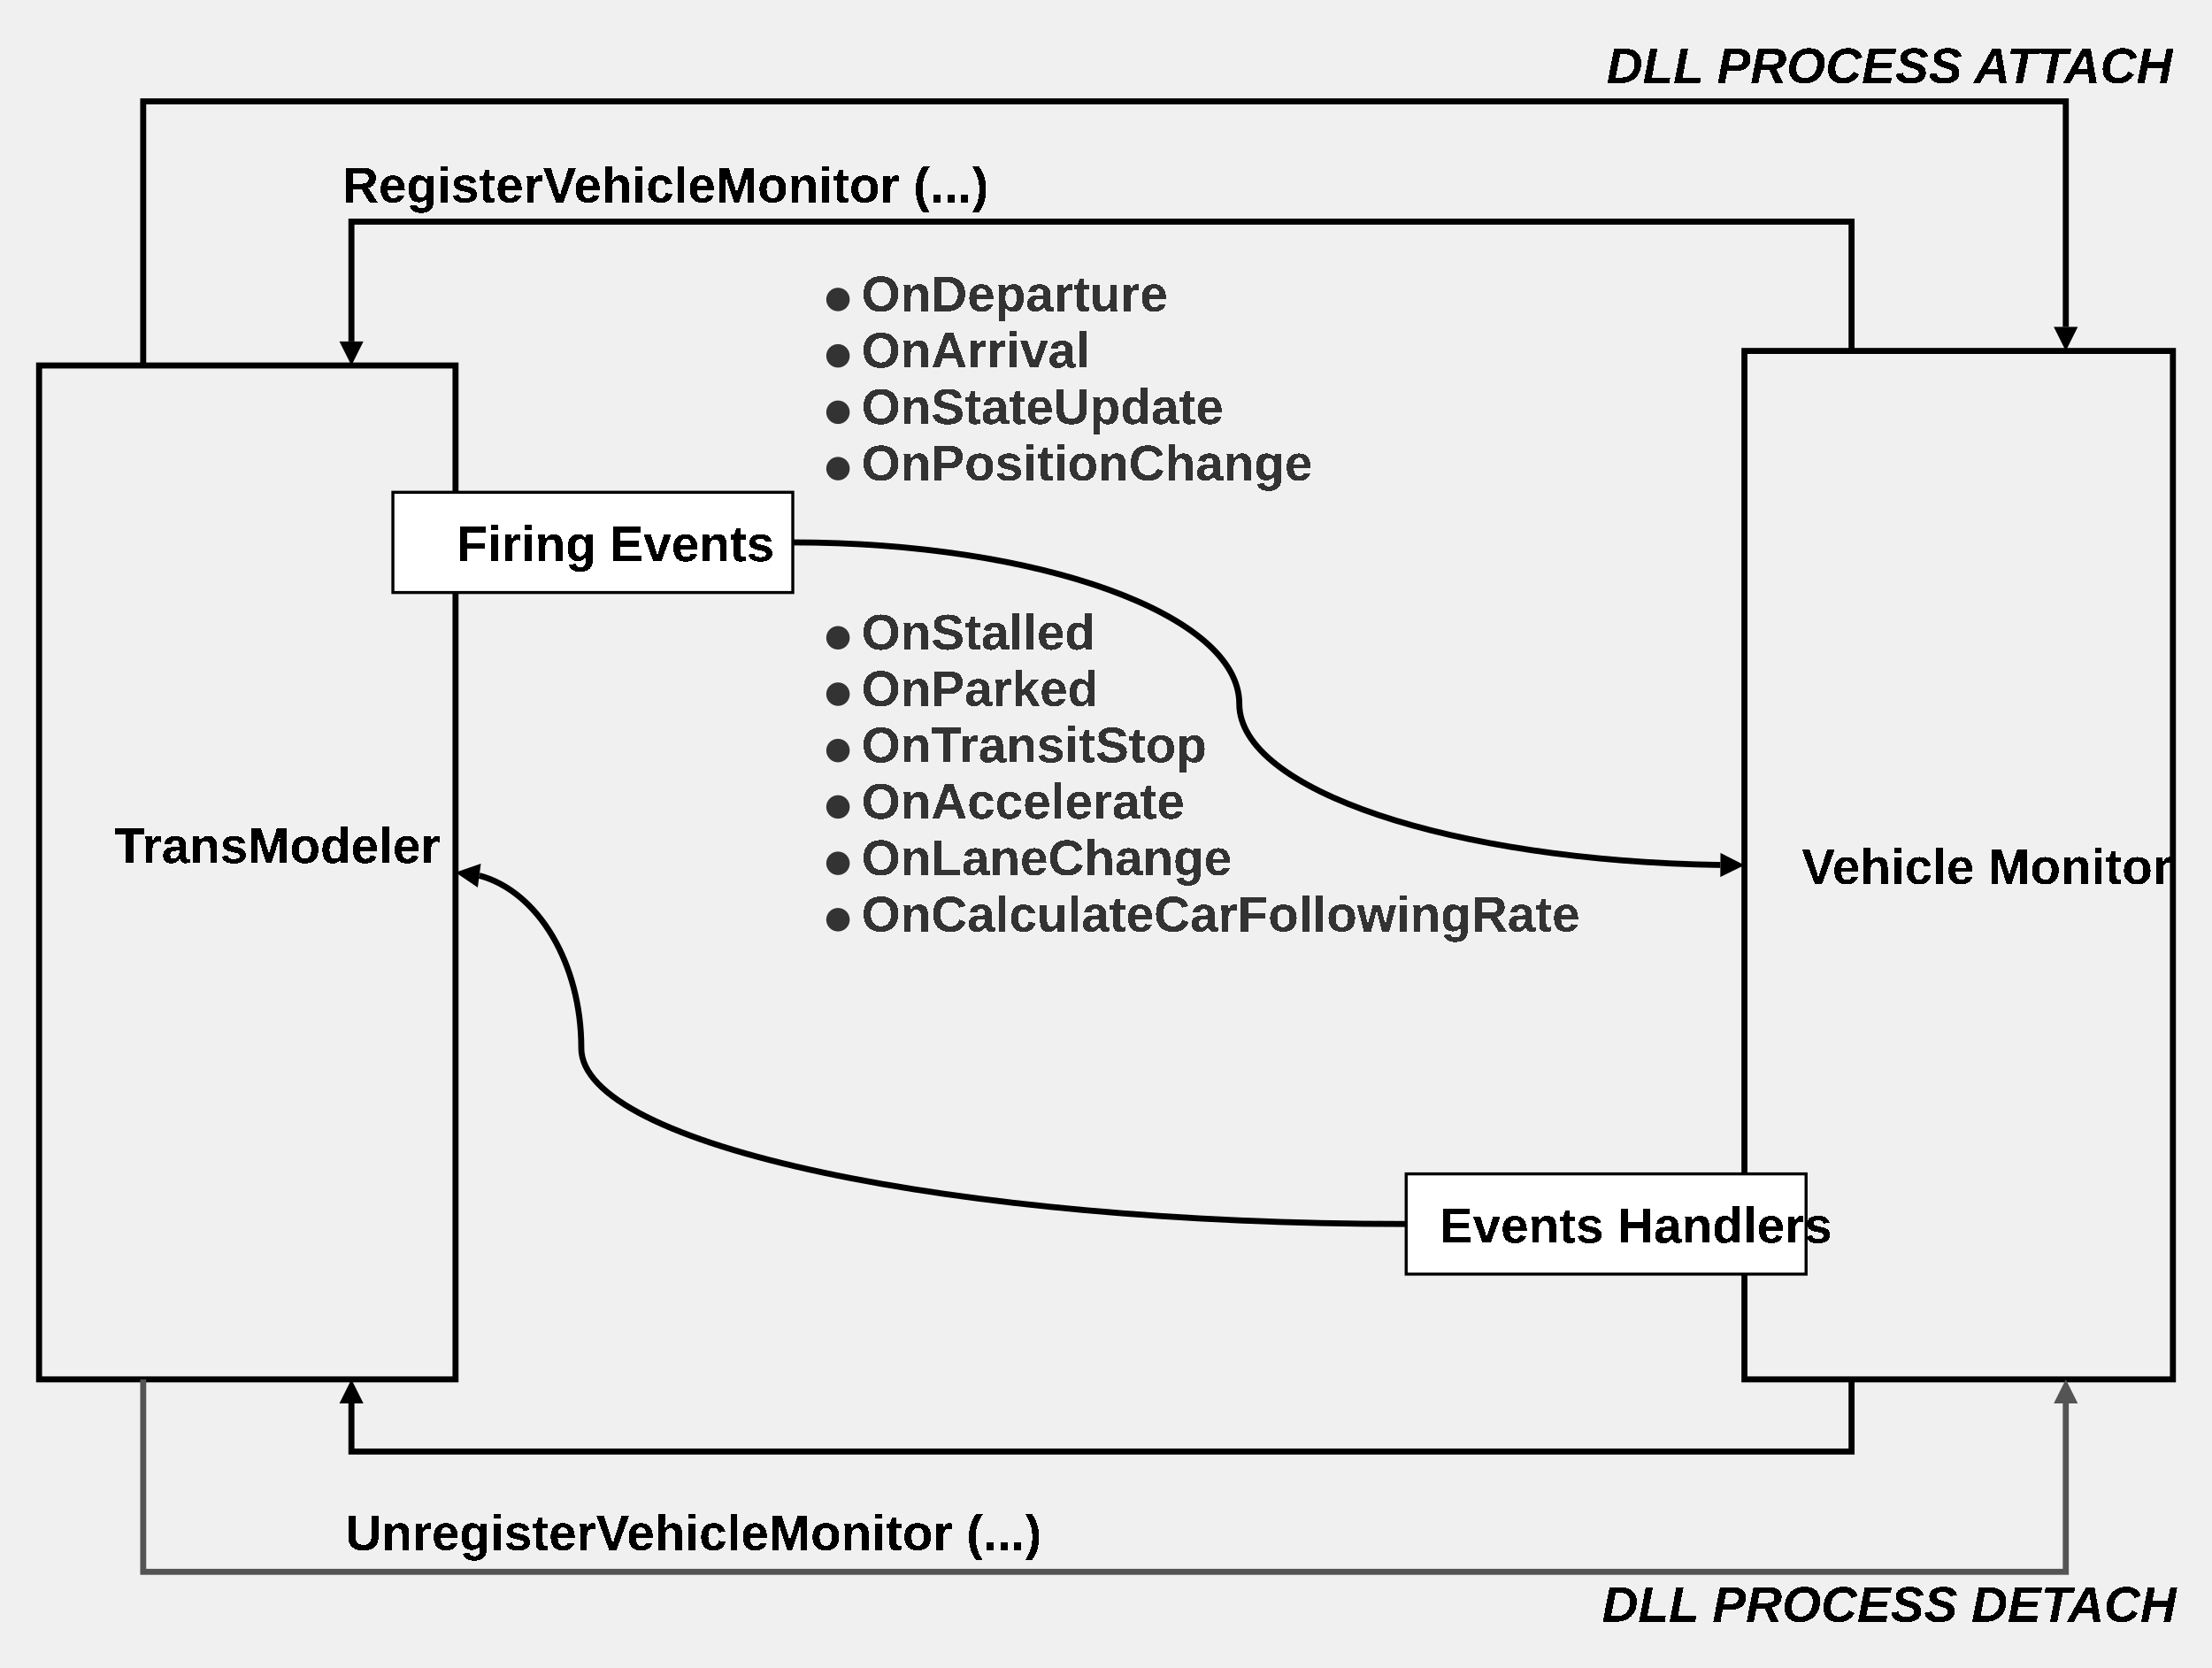
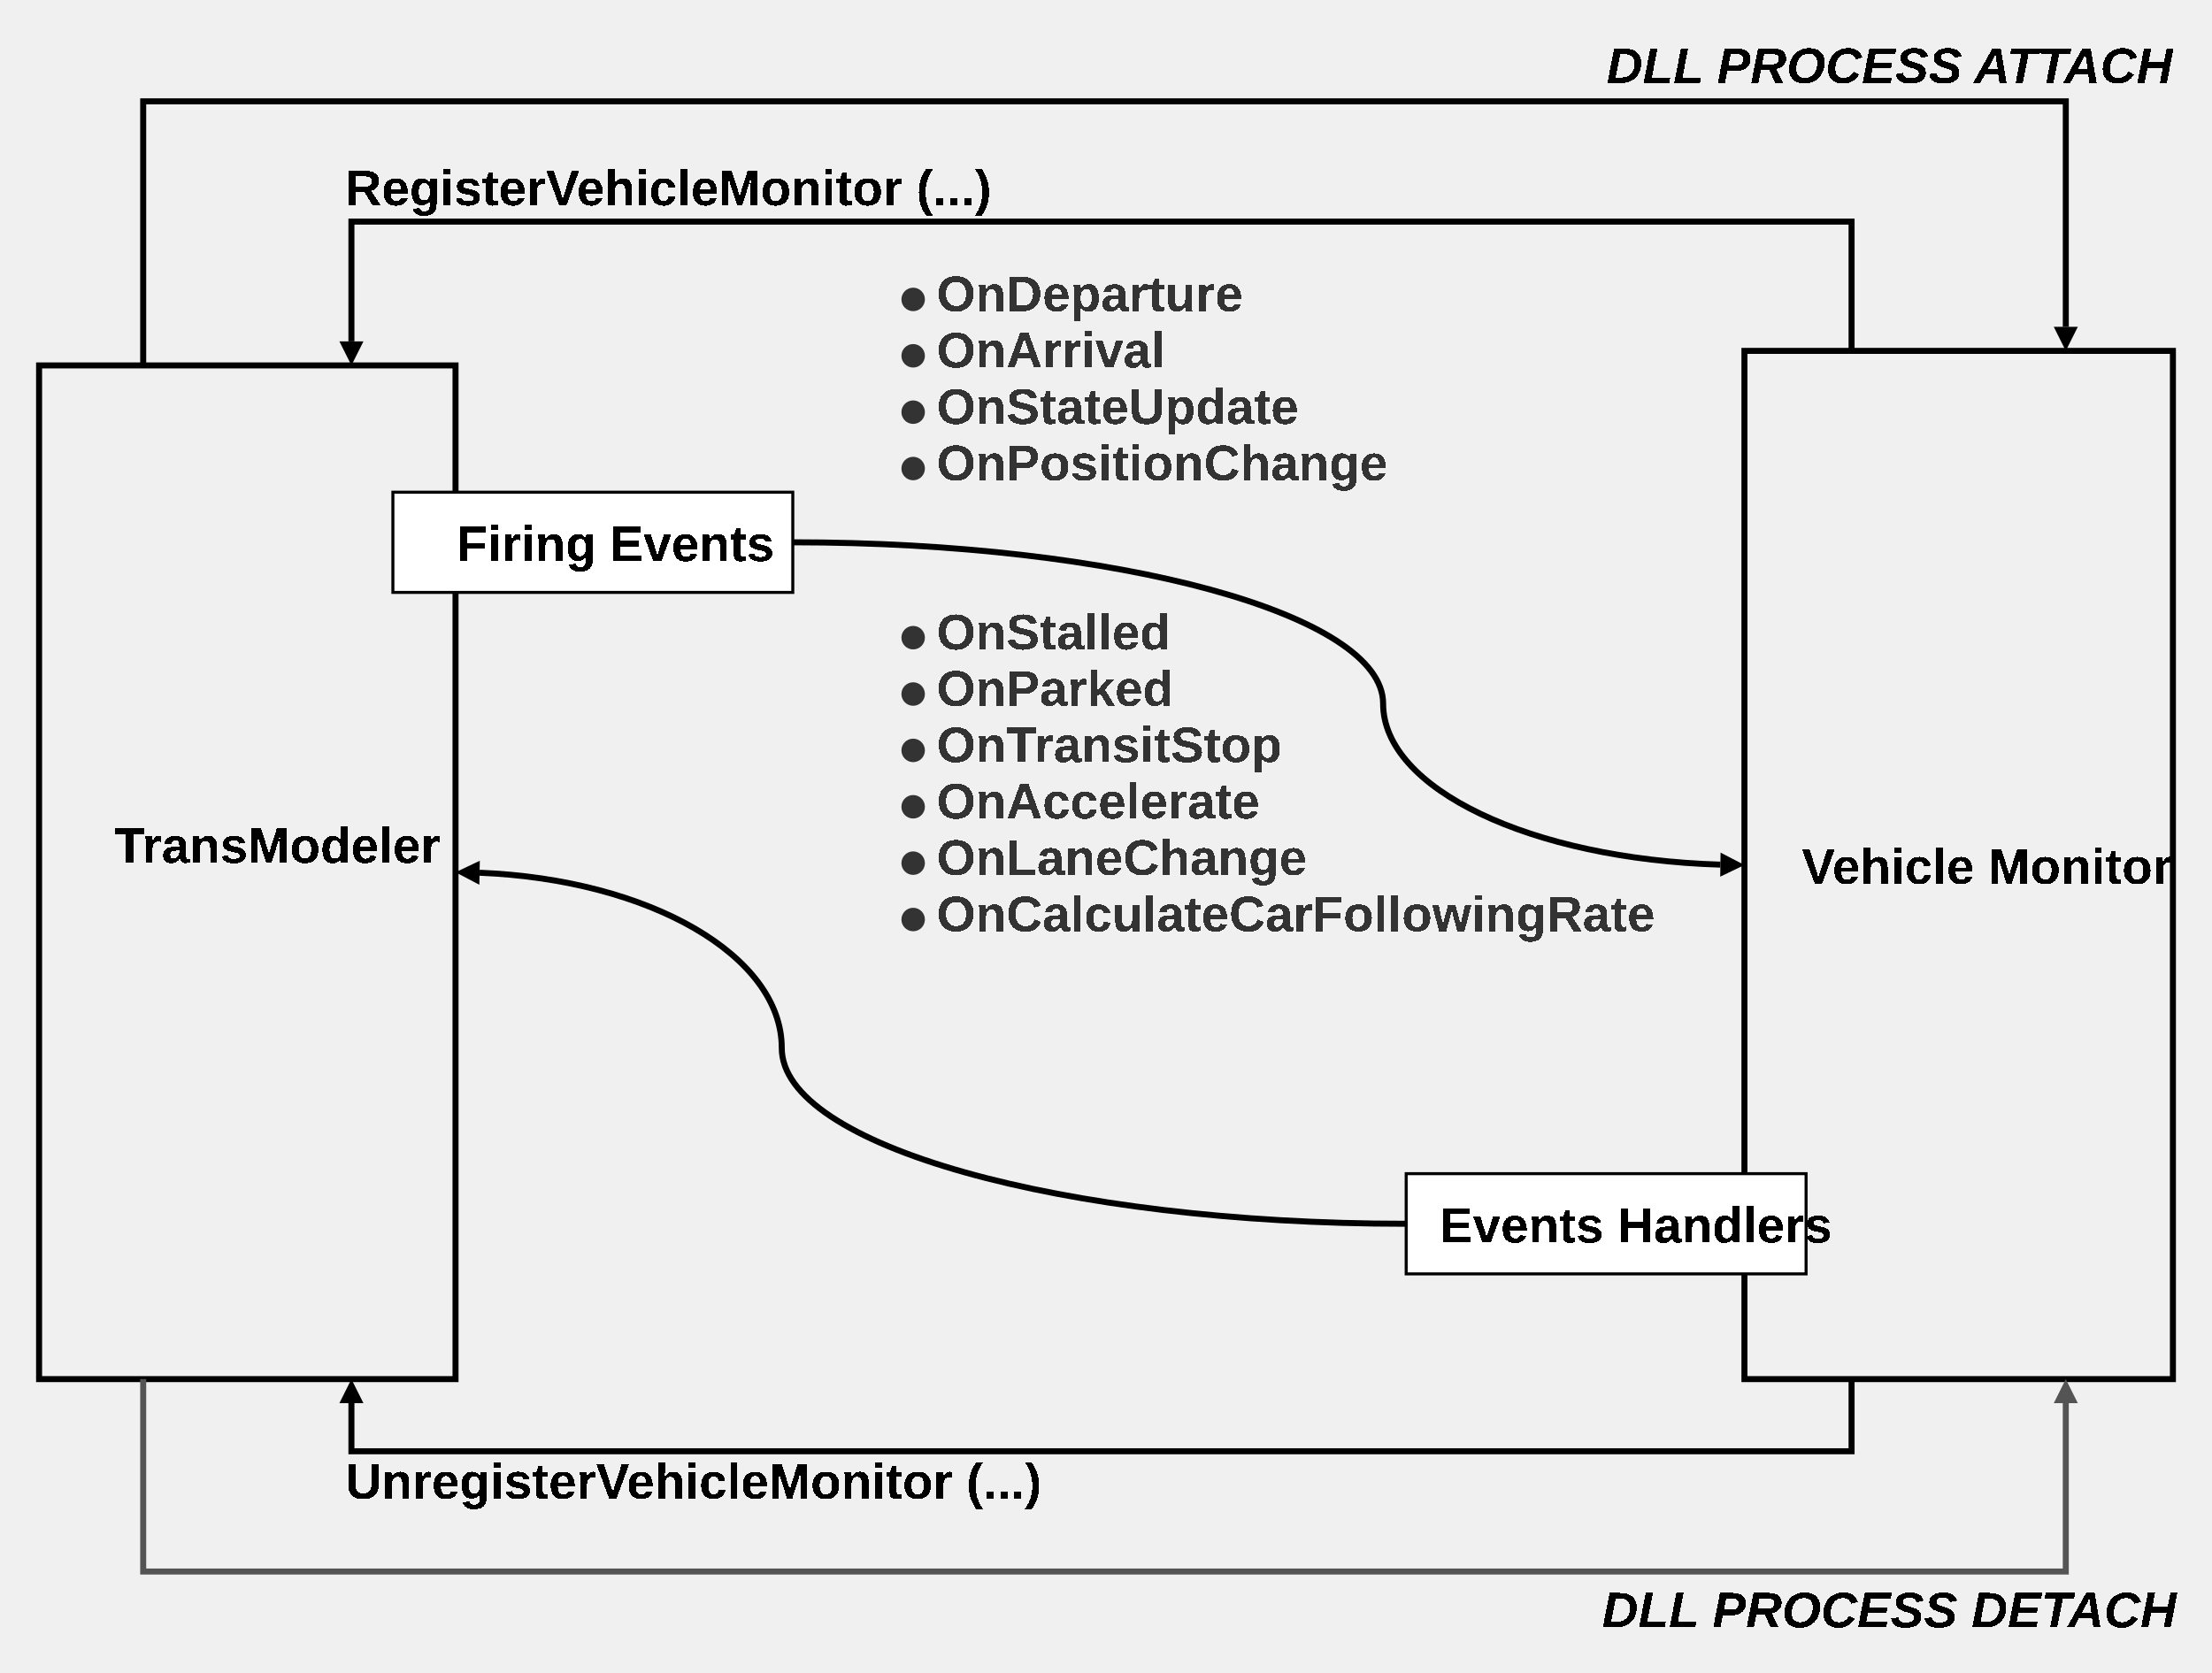
- <svg xmlns="http://www.w3.org/2000/svg" version="1.1" width="735.667" height="554.417" xlink="http://www.w3.org/1999/xlink" style="position:relative;overflow:hidden;" viewBox="148.333 -8.708 735.667 554.417">
+ <svg xmlns="http://www.w3.org/2000/svg" version="1.1" width="735.667" height="556.417" xlink="http://www.w3.org/1999/xlink" style="position:relative;overflow:hidden;" viewBox="148.333 -8.708 735.667 556.417">
  <defs />
  <g>
    <g width="138.5" height="337.167" transform="scale(1,1) translate(161.333,112.833)">
      <g stroke="#000000" stroke-opacity="1" stroke-width="2" stroke-dasharray="none" width="138.5" height="337.167" transform="scale(1,1) translate(0,0)" fill="none">
        <rect width="138.5" height="337.167" />
      </g>
      <g width="130.833" height="329.5" transform="scale(1,1) translate(3.833,3.833)">
        <text width="130.833" height="37.5" transform="scale(1,1) translate(0,146)" xml:space="preserve">
          <tspan xml:space="preserve" text-rendering="optimizeSpeed" font-size="16.667" font-weight="bold" font-style="normal" text-decoration="none" fill="#000000" opacity="1" x="21.17" text-anchor="start" y="15.625" textLength="88.493" style="font-family: Arial Narrow, Arial, Helvetica, sans-serif;">TransModeler</tspan>
        </text>
      </g>
    </g>
    <g width="133" height="33.333" transform="scale(1,1) translate(279,155)">
      <g stroke="#000000" stroke-opacity="1" stroke-width="1" stroke-dasharray="none" width="133" height="33.333" transform="scale(1,1) translate(0,0)" fill="#FFFFFF" fill-opacity="1">
        <rect width="133" height="33.333" />
      </g>
      <g width="132" height="32.333" transform="scale(1,1) translate(0.5,0.5)">
        <text width="132" height="18.75" transform="scale(1,1) translate(0,6.791667)" xml:space="preserve">
          <tspan xml:space="preserve" text-rendering="optimizeSpeed" font-size="16.667" font-weight="bold" font-style="normal" text-decoration="none" fill="#000000" opacity="1" x="20.81" text-anchor="start" y="15.625" textLength="90.381" style="font-family: Arial Narrow, Arial, Helvetica, sans-serif;">Firing Events</tspan>
        </text>
      </g>
      <g fill="#9999FF" stroke="#9999FF" stroke-opacity="1" opacity="0" transform="scale(1,1) translate(0,0)">
        <path fill="none" stroke-width="1" stroke-dasharray="none" d="M0,0" />
      </g>
      <g width="19.466" height="11.458" transform="scale(1,1) translate(56.767,-17.458)" opacity="0">
        <text width="19.466" height="11.458" transform="scale(1,1) translate(0,0)" xml:space="preserve">
          <tspan xml:space="preserve" text-rendering="optimizeSpeed" font-size="10" font-weight="normal" font-style="normal" text-decoration="none" fill="#000" opacity="1" x="0" text-anchor="start" y="9.375" textLength="19.466" style="font-family: Arial, Helvetica Neue, Helvetica, sans-serif;">1.33</tspan>
        </text>
      </g>
      <g transform="scale(1,1) translate(0,0)" fill="black" opacity="0">
        <path d="M53.902,-14.594 L53.902,-8.865 L48.173,-11.729 L53.902,-14.594 z" />
      </g>
      <g transform="scale(1,1) translate(0,0)" fill="black" opacity="0">
        <path d="M79.098,-14.594 L79.098,-8.865 L84.827,-11.729 L79.098,-14.594 z" />
      </g>
      <g width="19.466" height="11.458" transform="rotate(270,139,26.4) scale(1,1) translate(139,26.4)" opacity="0">
        <text width="19.466" height="11.458" transform="scale(1,1) translate(0,0)" xml:space="preserve">
          <tspan xml:space="preserve" text-rendering="optimizeSpeed" font-size="10" font-weight="normal" font-style="normal" text-decoration="none" fill="#000" opacity="1" x="0" text-anchor="start" y="9.375" textLength="19.466" style="font-family: Arial, Helvetica Neue, Helvetica, sans-serif;">0.33</tspan>
        </text>
      </g>
      <g transform="scale(1,1) translate(0,0)" fill="black" opacity="0">
        <path d="M147.594,4.069 L141.865,4.069 L144.729,-1.66 L147.594,4.069 z" />
      </g>
      <g transform="scale(1,1) translate(0,0)" fill="black" opacity="0">
        <path d="M147.594,29.264 L141.865,29.264 L144.729,34.993 L147.594,29.264 z" />
      </g>
    </g>
    <g width="142.5" height="342" transform="scale(1,1) translate(728.5,108)">
      <g stroke="#000000" stroke-opacity="1" stroke-width="2" stroke-dasharray="none" width="142.5" height="342" transform="scale(1,1) translate(0,0)" fill="none">
        <rect width="142.5" height="342" />
      </g>
      <g width="134.833" height="334.333" transform="scale(1,1) translate(3.833,3.833)">
        <text width="134.833" height="56.25" transform="scale(1,1) translate(0,139.0417)" xml:space="preserve">
          <tspan xml:space="preserve" text-rendering="optimizeSpeed" font-size="16.667" font-weight="bold" font-style="normal" text-decoration="none" fill="#000000" opacity="1" x="15.195" text-anchor="start" y="34.375" textLength="104.443" style="font-family: Arial Narrow, Arial, Helvetica, sans-serif;">Vehicle Monitor</tspan>
        </text>
      </g>
    </g>
    <g width="639.417" height="4.833" transform="scale(1,1) translate(195.958,108)">
      <g transform="scale(1,1) translate(0,0)" fill="#000000" stroke="#000000" stroke-opacity="1">
        <path d="M 0 4.833 L 0 -83 L 639.417 -83 L 639.417 -8" fill="none" stroke-width="2" stroke-dasharray="none" />
        <g>
          <g stroke-dasharray="none">
            <path d="M643.417,-8L639.417,0L635.417,-8z" stroke="none" fill-opacity="1" />
          </g>
        </g>
      </g>
      <g stroke-width="0" stroke-dasharray="none" fill="#F2F2F2" opacity="0" width="17.202" height="20.75" transform="scale(1,1) translate(311.107,-93.375)">
        <rect width="17.202" height="20.75" />
      </g>
      <g width="15.202" height="87.833" transform="scale(1,1) translate(312.107,-92.375)">
        <text width="15.202" height="18.75" transform="scale(1,1) translate(0,0)" xml:space="preserve" />
      </g>
    </g>
    <g width="639.417" height="2" transform="scale(1,1) translate(195.958,450)">
      <g transform="scale(1,1) translate(0,0)" fill="#545454" stroke="#545454" stroke-opacity="1">
        <path d="M 0 0 L 0 64 L 639.417 64 L 639.417 8" fill="none" stroke-width="2" stroke-dasharray="none" />
        <g>
          <g stroke-dasharray="none">
            <path d="M635.417,8L639.417,0L643.417,8z" stroke="none" fill-opacity="1" />
          </g>
        </g>
      </g>
      <g stroke-width="0" stroke-dasharray="none" fill="#F2F2F2" opacity="0" width="40.005" height="20.75" transform="scale(1,1) translate(299.706,53.625)">
        <rect width="40.005" height="20.75" />
      </g>
      <g width="38.005" height="64" transform="scale(1,1) translate(300.706,54.625)">
        <text width="38.005" height="18.75" transform="scale(1,1) translate(0,0)" xml:space="preserve" />
      </g>
    </g>
    <g width="316.5" height="107.333" transform="scale(1,1) translate(412,171.667)">
      <g transform="scale(1,1) translate(0,0)" fill="#000000" stroke="#000000" stroke-opacity="1">
-         <path d="M 0 0 A 148.5 53.667 0 0 1 148.5 53.667 A 168 53.667 0 0 0 308.5 107.273" fill="none" stroke-width="2" stroke-dasharray="none" />
-         <g>
-           <g stroke-dasharray="none">
-             <path d="M308.53,103.273L316.5,107.333L308.47,111.273z" stroke="none" fill-opacity="1" />
+         <path d="M 0 0 A 196.333 53.667 0 0 1 196.333 53.667 A 120.167 53.667 0 0 0 308.501 107.216" fill="none" stroke-width="2" stroke-dasharray="none" />
+         <g>
+           <g stroke-dasharray="none">
+             <path d="M308.56,103.216L316.5,107.333L308.443,111.215z" stroke="none" fill-opacity="1" />
          </g>
        </g>
      </g>
    </g>
    <g width="316.167" height="116.917" transform="scale(1,1) translate(299.833,281.417)">
      <g transform="scale(1,1) translate(0,0)" fill="#000000" stroke="#000000" stroke-opacity="1">
-         <path d="M 7.909 1.043 A 41.833 58.458 0 0 1 41.833 58.458 A 274.333 58.458 0 0 0 316.167 116.917" fill="none" stroke-width="2" stroke-dasharray="none" />
-         <g>
-           <g stroke-dasharray="none">
-             <path d="M7.386,5.009L-0.023,-0.003L8.432,-2.922z" stroke="none" fill-opacity="1" />
+         <path d="M 7.998 0.156 A 108.5 58.458 0 0 1 108.5 58.458 A 207.667 58.458 0 0 0 316.167 116.917" fill="none" stroke-width="2" stroke-dasharray="none" />
+         <g>
+           <g stroke-dasharray="none">
+             <path d="M7.92,4.156L-0.001,0L8.076,-3.843z" stroke="none" fill-opacity="1" />
          </g>
        </g>
      </g>
    </g>
    <g width="498.917" height="4.833" transform="scale(1,1) translate(265.208,108)">
      <g transform="scale(1,1) translate(0,0)" fill="#000000" stroke="#000000" stroke-opacity="1">
        <path d="M 0 -3.167 L 0 -43 L 498.917 -43 L 498.917 0" fill="none" stroke-width="2" stroke-dasharray="none" />
        <g>
          <g stroke-dasharray="none">
            <path d="M4,-3.167L0,4.833L-4,-3.167z" stroke="none" fill-opacity="1" />
          </g>
        </g>
      </g>
      <g stroke-width="0" stroke-dasharray="none" fill="#FFFFFF" opacity="0" width="15.949" height="20.75" transform="scale(1,1) translate(241.484,-53.375)">
        <rect width="15.949" height="20.75" />
      </g>
      <g width="13.949" height="47.833" transform="scale(1,1) translate(242.484,-52.375)">
        <text width="13.949" height="18.75" transform="scale(1,1) translate(0,0)" xml:space="preserve" />
      </g>
    </g>
    <g width="498.917" height="2" transform="scale(1,1) translate(265.208,450)">
      <g transform="scale(1,1) translate(0,0)" fill="#000000" stroke="#000000" stroke-opacity="1">
        <path d="M 0 8 L 0 24 L 498.917 24 L 498.917 0" fill="none" stroke-width="2" stroke-dasharray="none" />
        <g>
          <g stroke-dasharray="none">
            <path d="M-4,8L0,0L4,8z" stroke="none" fill-opacity="1" />
          </g>
        </g>
      </g>
      <g stroke-width="0" stroke-dasharray="none" fill="#FDEADA" opacity="0" width="32.404" height="20.75" transform="scale(1,1) translate(233.257,13.625)">
        <rect width="32.404" height="20.75" />
      </g>
      <g width="30.404" height="24" transform="scale(1,1) translate(234.257,14.625)">
        <text width="30.404" height="18.75" transform="scale(1,1) translate(0,0)" xml:space="preserve" />
      </g>
    </g>
-     <g width="211.556" height="225" transform="scale(1,1) translate(419.222,79.167)">
+     <g width="211.556" height="225" transform="scale(1,1) translate(444.222,79.167)">
      <g stroke="#000000" stroke-opacity="1" stroke-width="0" stroke-dasharray="none" width="211.556" height="225" transform="scale(1,1) translate(0,0)" fill="none">
        <rect width="211.556" height="225" />
      </g>
      <g width="211.556" height="225" transform="scale(1,1) translate(0,0)">
        <text width="211.556" height="225" transform="scale(1,1) translate(0,0)" xml:space="preserve">
          <tspan xml:space="preserve" text-rendering="optimizeSpeed" font-size="16.667" font-weight="bold" font-style="normal" text-decoration="none" fill="#333333" opacity="1" x="15.625" text-anchor="start" y="15.625" textLength="83.529" style="font-family: Arial Narrow, Arial, Helvetica, sans-serif;">OnDeparture</tspan>
          <tspan xml:space="preserve" text-rendering="optimizeSpeed" font-size="16.667" font-weight="bold" font-style="normal" text-decoration="none" fill="#333333" opacity="1" x="15.625" text-anchor="start" y="34.375" textLength="62.288" style="font-family: Arial Narrow, Arial, Helvetica, sans-serif;">OnArrival</tspan>
          <tspan xml:space="preserve" text-rendering="optimizeSpeed" font-size="16.667" font-weight="bold" font-style="normal" text-decoration="none" fill="#333333" opacity="1" x="15.625" text-anchor="start" y="53.125" textLength="98.714" style="font-family: Arial Narrow, Arial, Helvetica, sans-serif;">OnStateUpdate</tspan>
          <tspan xml:space="preserve" text-rendering="optimizeSpeed" font-size="16.667" font-weight="bold" font-style="normal" text-decoration="none" fill="#333333" opacity="1" x="15.625" text-anchor="start" y="71.875" textLength="123.014" style="font-family: Arial Narrow, Arial, Helvetica, sans-serif;">OnPositionChange</tspan>
          <tspan xml:space="preserve" text-rendering="optimizeSpeed" font-size="16.667" font-weight="bold" font-style="normal" text-decoration="none" fill="#333333" opacity="1" x="15.625" text-anchor="start" y="128.125" textLength="63.802" style="font-family: Arial Narrow, Arial, Helvetica, sans-serif;">OnStalled</tspan>
          <tspan xml:space="preserve" text-rendering="optimizeSpeed" font-size="16.667" font-weight="bold" font-style="normal" text-decoration="none" fill="#333333" opacity="1" x="15.625" text-anchor="start" y="146.875" textLength="64.567" style="font-family: Arial Narrow, Arial, Helvetica, sans-serif;">OnParked</tspan>
          <tspan xml:space="preserve" text-rendering="optimizeSpeed" font-size="16.667" font-weight="bold" font-style="normal" text-decoration="none" fill="#333333" opacity="1" x="15.625" text-anchor="start" y="165.625" textLength="94.173" style="font-family: Arial Narrow, Arial, Helvetica, sans-serif;">OnTransitStop</tspan>
          <tspan xml:space="preserve" text-rendering="optimizeSpeed" font-size="16.667" font-weight="bold" font-style="normal" text-decoration="none" fill="#333333" opacity="1" x="15.625" text-anchor="start" y="184.375" textLength="88.118" style="font-family: Arial Narrow, Arial, Helvetica, sans-serif;">OnAccelerate</tspan>
          <tspan xml:space="preserve" text-rendering="optimizeSpeed" font-size="16.667" font-weight="bold" font-style="normal" text-decoration="none" fill="#333333" opacity="1" x="15.625" text-anchor="start" y="203.125" textLength="101.009" style="font-family: Arial Narrow, Arial, Helvetica, sans-serif;">OnLaneChange</tspan>
          <tspan xml:space="preserve" text-rendering="optimizeSpeed" font-size="16.667" font-weight="bold" font-style="normal" text-decoration="none" fill="#333333" opacity="1" x="15.625" text-anchor="start" y="221.875" textLength="195.931" style="font-family: Arial Narrow, Arial, Helvetica, sans-serif;">OnCalculateCarFollowingRate</tspan>
        </text>
        <g width="211.556" height="225" transform="scale(1,1) translate(0,0)">
          <g width="7.812" height="7.812" transform="scale(1,1) translate(3.906,7.812)" fill="#333333" stroke="none" stroke-width="0" stroke-dasharray="none">
            <ellipse rx="3.906" ry="3.906" cx="3.906" cy="3.906" />
          </g>
          <g width="7.812" height="7.812" transform="scale(1,1) translate(3.906,26.562)" fill="#333333" stroke="none" stroke-width="0" stroke-dasharray="none">
            <ellipse rx="3.906" ry="3.906" cx="3.906" cy="3.906" />
          </g>
          <g width="7.812" height="7.812" transform="scale(1,1) translate(3.906,45.312)" fill="#333333" stroke="none" stroke-width="0" stroke-dasharray="none">
            <ellipse rx="3.906" ry="3.906" cx="3.906" cy="3.906" />
          </g>
          <g width="7.812" height="7.812" transform="scale(1,1) translate(3.906,64.062)" fill="#333333" stroke="none" stroke-width="0" stroke-dasharray="none">
            <ellipse rx="3.906" ry="3.906" cx="3.906" cy="3.906" />
          </g>
          <g width="7.812" height="7.812" transform="scale(1,1) translate(3.906,120.312)" fill="#333333" stroke="none" stroke-width="0" stroke-dasharray="none">
            <ellipse rx="3.906" ry="3.906" cx="3.906" cy="3.906" />
          </g>
          <g width="7.812" height="7.812" transform="scale(1,1) translate(3.906,139.062)" fill="#333333" stroke="none" stroke-width="0" stroke-dasharray="none">
            <ellipse rx="3.906" ry="3.906" cx="3.906" cy="3.906" />
          </g>
          <g width="7.812" height="7.812" transform="scale(1,1) translate(3.906,157.812)" fill="#333333" stroke="none" stroke-width="0" stroke-dasharray="none">
            <ellipse rx="3.906" ry="3.906" cx="3.906" cy="3.906" />
          </g>
          <g width="7.812" height="7.812" transform="scale(1,1) translate(3.906,176.562)" fill="#333333" stroke="none" stroke-width="0" stroke-dasharray="none">
            <ellipse rx="3.906" ry="3.906" cx="3.906" cy="3.906" />
          </g>
          <g width="7.812" height="7.812" transform="scale(1,1) translate(3.906,195.312)" fill="#333333" stroke="none" stroke-width="0" stroke-dasharray="none">
            <ellipse rx="3.906" ry="3.906" cx="3.906" cy="3.906" />
          </g>
          <g width="7.812" height="7.812" transform="scale(1,1) translate(3.906,214.062)" fill="#333333" stroke="none" stroke-width="0" stroke-dasharray="none">
            <ellipse rx="3.906" ry="3.906" cx="3.906" cy="3.906" />
          </g>
        </g>
      </g>
    </g>
    <g width="153.743" height="18.75" transform="scale(1,1) translate(682.628,3.292)">
      <g stroke="#545454" stroke-opacity="1" stroke-width="0" stroke-dasharray="none" width="153.743" height="18.75" transform="scale(1,1) translate(0,0)" fill="none">
        <rect width="153.743" height="18.75" />
      </g>
      <g width="153.743" height="18.75" transform="scale(1,1) translate(0,0)">
        <text width="153.743" height="18.75" transform="scale(1,1) translate(0,0)" xml:space="preserve">
          <tspan xml:space="preserve" text-rendering="optimizeSpeed" font-size="16.667" font-weight="bold" font-style="italic" text-decoration="none" fill="#000000" opacity="1" x="0" text-anchor="start" y="15.625" textLength="153.743" style="font-family: Arial Narrow, Arial, Helvetica, sans-serif;">DLL PROCESS ATTACH</tspan>
        </text>
      </g>
    </g>
-     <g width="179.997" height="18.75" transform="scale(1,1) translate(262.235,42.958)">
+     <g width="179.997" height="18.75" transform="scale(1,1) translate(263.235,43.958)">
      <g stroke="#545454" stroke-opacity="1" stroke-width="0" stroke-dasharray="none" width="179.997" height="18.75" transform="scale(1,1) translate(0,0)" fill="none">
        <rect width="179.997" height="18.75" />
      </g>
      <g width="179.997" height="18.75" transform="scale(1,1) translate(0,0)">
        <text width="179.997" height="18.75" transform="scale(1,1) translate(0,0)" xml:space="preserve">
          <tspan xml:space="preserve" text-rendering="optimizeSpeed" font-size="16.667" font-weight="bold" font-style="normal" text-decoration="none" fill="#000000" opacity="1" x="0" text-anchor="start" y="15.625" textLength="179.997" style="font-family: Arial Narrow, Arial, Helvetica, sans-serif;">RegisterVehicleMonitor (...)</tspan>
        </text>
      </g>
    </g>
-     <g width="163.965" height="18.75" transform="scale(1,1) translate(676.481,514.958)">
+     <g width="163.965" height="18.75" transform="scale(1,1) translate(676.481,516.958)">
      <g stroke="#545454" stroke-opacity="1" stroke-width="0" stroke-dasharray="none" width="163.965" height="18.75" transform="scale(1,1) translate(0,0)" fill="none">
        <rect width="163.965" height="18.75" />
      </g>
      <g width="163.965" height="18.75" transform="scale(1,1) translate(0,0)">
        <text width="163.965" height="18.75" transform="scale(1,1) translate(0,0)" xml:space="preserve">
          <tspan xml:space="preserve" text-rendering="optimizeSpeed" font-size="16.667" font-weight="bold" font-style="italic" text-decoration="none" fill="#000000" opacity="1" x="0" text-anchor="start" y="15.625" textLength="160.156" style="font-family: Arial Narrow, Arial, Helvetica, sans-serif;"> DLL PROCESS DETACH</tspan>
        </text>
      </g>
    </g>
-     <g width="193.669" height="18.75" transform="scale(1,1) translate(263.208,491.146)">
+     <g width="193.669" height="18.75" transform="scale(1,1) translate(263.208,474.146)">
      <g stroke="#545454" stroke-opacity="1" stroke-width="0" stroke-dasharray="none" width="193.669" height="18.75" transform="scale(1,1) translate(0,0)" fill="none">
        <rect width="193.669" height="18.75" />
      </g>
      <g width="193.669" height="18.75" transform="scale(1,1) translate(0,0)">
        <text width="193.669" height="18.75" transform="scale(1,1) translate(0,0)" xml:space="preserve">
          <tspan xml:space="preserve" text-rendering="optimizeSpeed" font-size="16.667" font-weight="bold" font-style="normal" text-decoration="none" fill="#000000" opacity="1" x="0" text-anchor="start" y="15.625" textLength="193.669" style="font-family: Arial Narrow, Arial, Helvetica, sans-serif;">UnregisterVehicleMonitor (...)</tspan>
        </text>
      </g>
    </g>
    <g width="133" height="33.333" transform="scale(1,1) translate(616,381.667)">
      <g stroke="#000000" stroke-opacity="1" stroke-width="1" stroke-dasharray="none" width="133" height="33.333" transform="scale(1,1) translate(0,0)" fill="#FFFFFF" fill-opacity="1">
        <rect width="133" height="33.333" />
      </g>
      <g width="132" height="32.333" transform="scale(1,1) translate(0.5,0.5)">
        <text width="132" height="18.75" transform="scale(1,1) translate(0,6.791667)" xml:space="preserve">
          <tspan xml:space="preserve" text-rendering="optimizeSpeed" font-size="16.667" font-weight="bold" font-style="normal" text-decoration="none" fill="#000000" opacity="1" x="10.548" text-anchor="start" y="15.625" textLength="110.905" style="font-family: Arial Narrow, Arial, Helvetica, sans-serif;">Events Handlers</tspan>
        </text>
      </g>
      <g fill="#9999FF" stroke="#9999FF" stroke-opacity="1" opacity="0" transform="scale(1,1) translate(0,0)">
        <path fill="none" stroke-width="1" stroke-dasharray="none" d="M0,-4 L0,-31.729 L53.767,-31.729 M79.233,-31.729 L133,-31.729 L133,-4 M137,0 L164.729,0 L164.729,3.934 M164.729,29.4 L164.729,33.333 L137,33.333" />
        <g>
          <g stroke-dasharray="none">
            <path d="M-1,-5L1,-5L1,-3L-1,-3z" stroke-width="0" fill="none" />
          </g>
        </g>
      </g>
      <g width="19.466" height="11.458" transform="scale(1,1) translate(56.767,-37.458)" opacity="0">
        <text width="19.466" height="11.458" transform="scale(1,1) translate(0,0)" xml:space="preserve">
          <tspan xml:space="preserve" text-rendering="optimizeSpeed" font-size="10" font-weight="normal" font-style="normal" text-decoration="none" fill="#000" opacity="1" x="0" text-anchor="start" y="9.375" textLength="19.466" style="font-family: Arial, Helvetica Neue, Helvetica, sans-serif;">1.33</tspan>
        </text>
      </g>
      <g width="19.466" height="11.458" transform="rotate(270,159,26.4) scale(1,1) translate(159,26.4)" opacity="0">
        <text width="19.466" height="11.458" transform="scale(1,1) translate(0,0)" xml:space="preserve">
          <tspan xml:space="preserve" text-rendering="optimizeSpeed" font-size="10" font-weight="normal" font-style="normal" text-decoration="none" fill="#000" opacity="1" x="0" text-anchor="start" y="9.375" textLength="19.466" style="font-family: Arial, Helvetica Neue, Helvetica, sans-serif;">0.33</tspan>
        </text>
      </g>
    </g>
  </g>
</svg>
